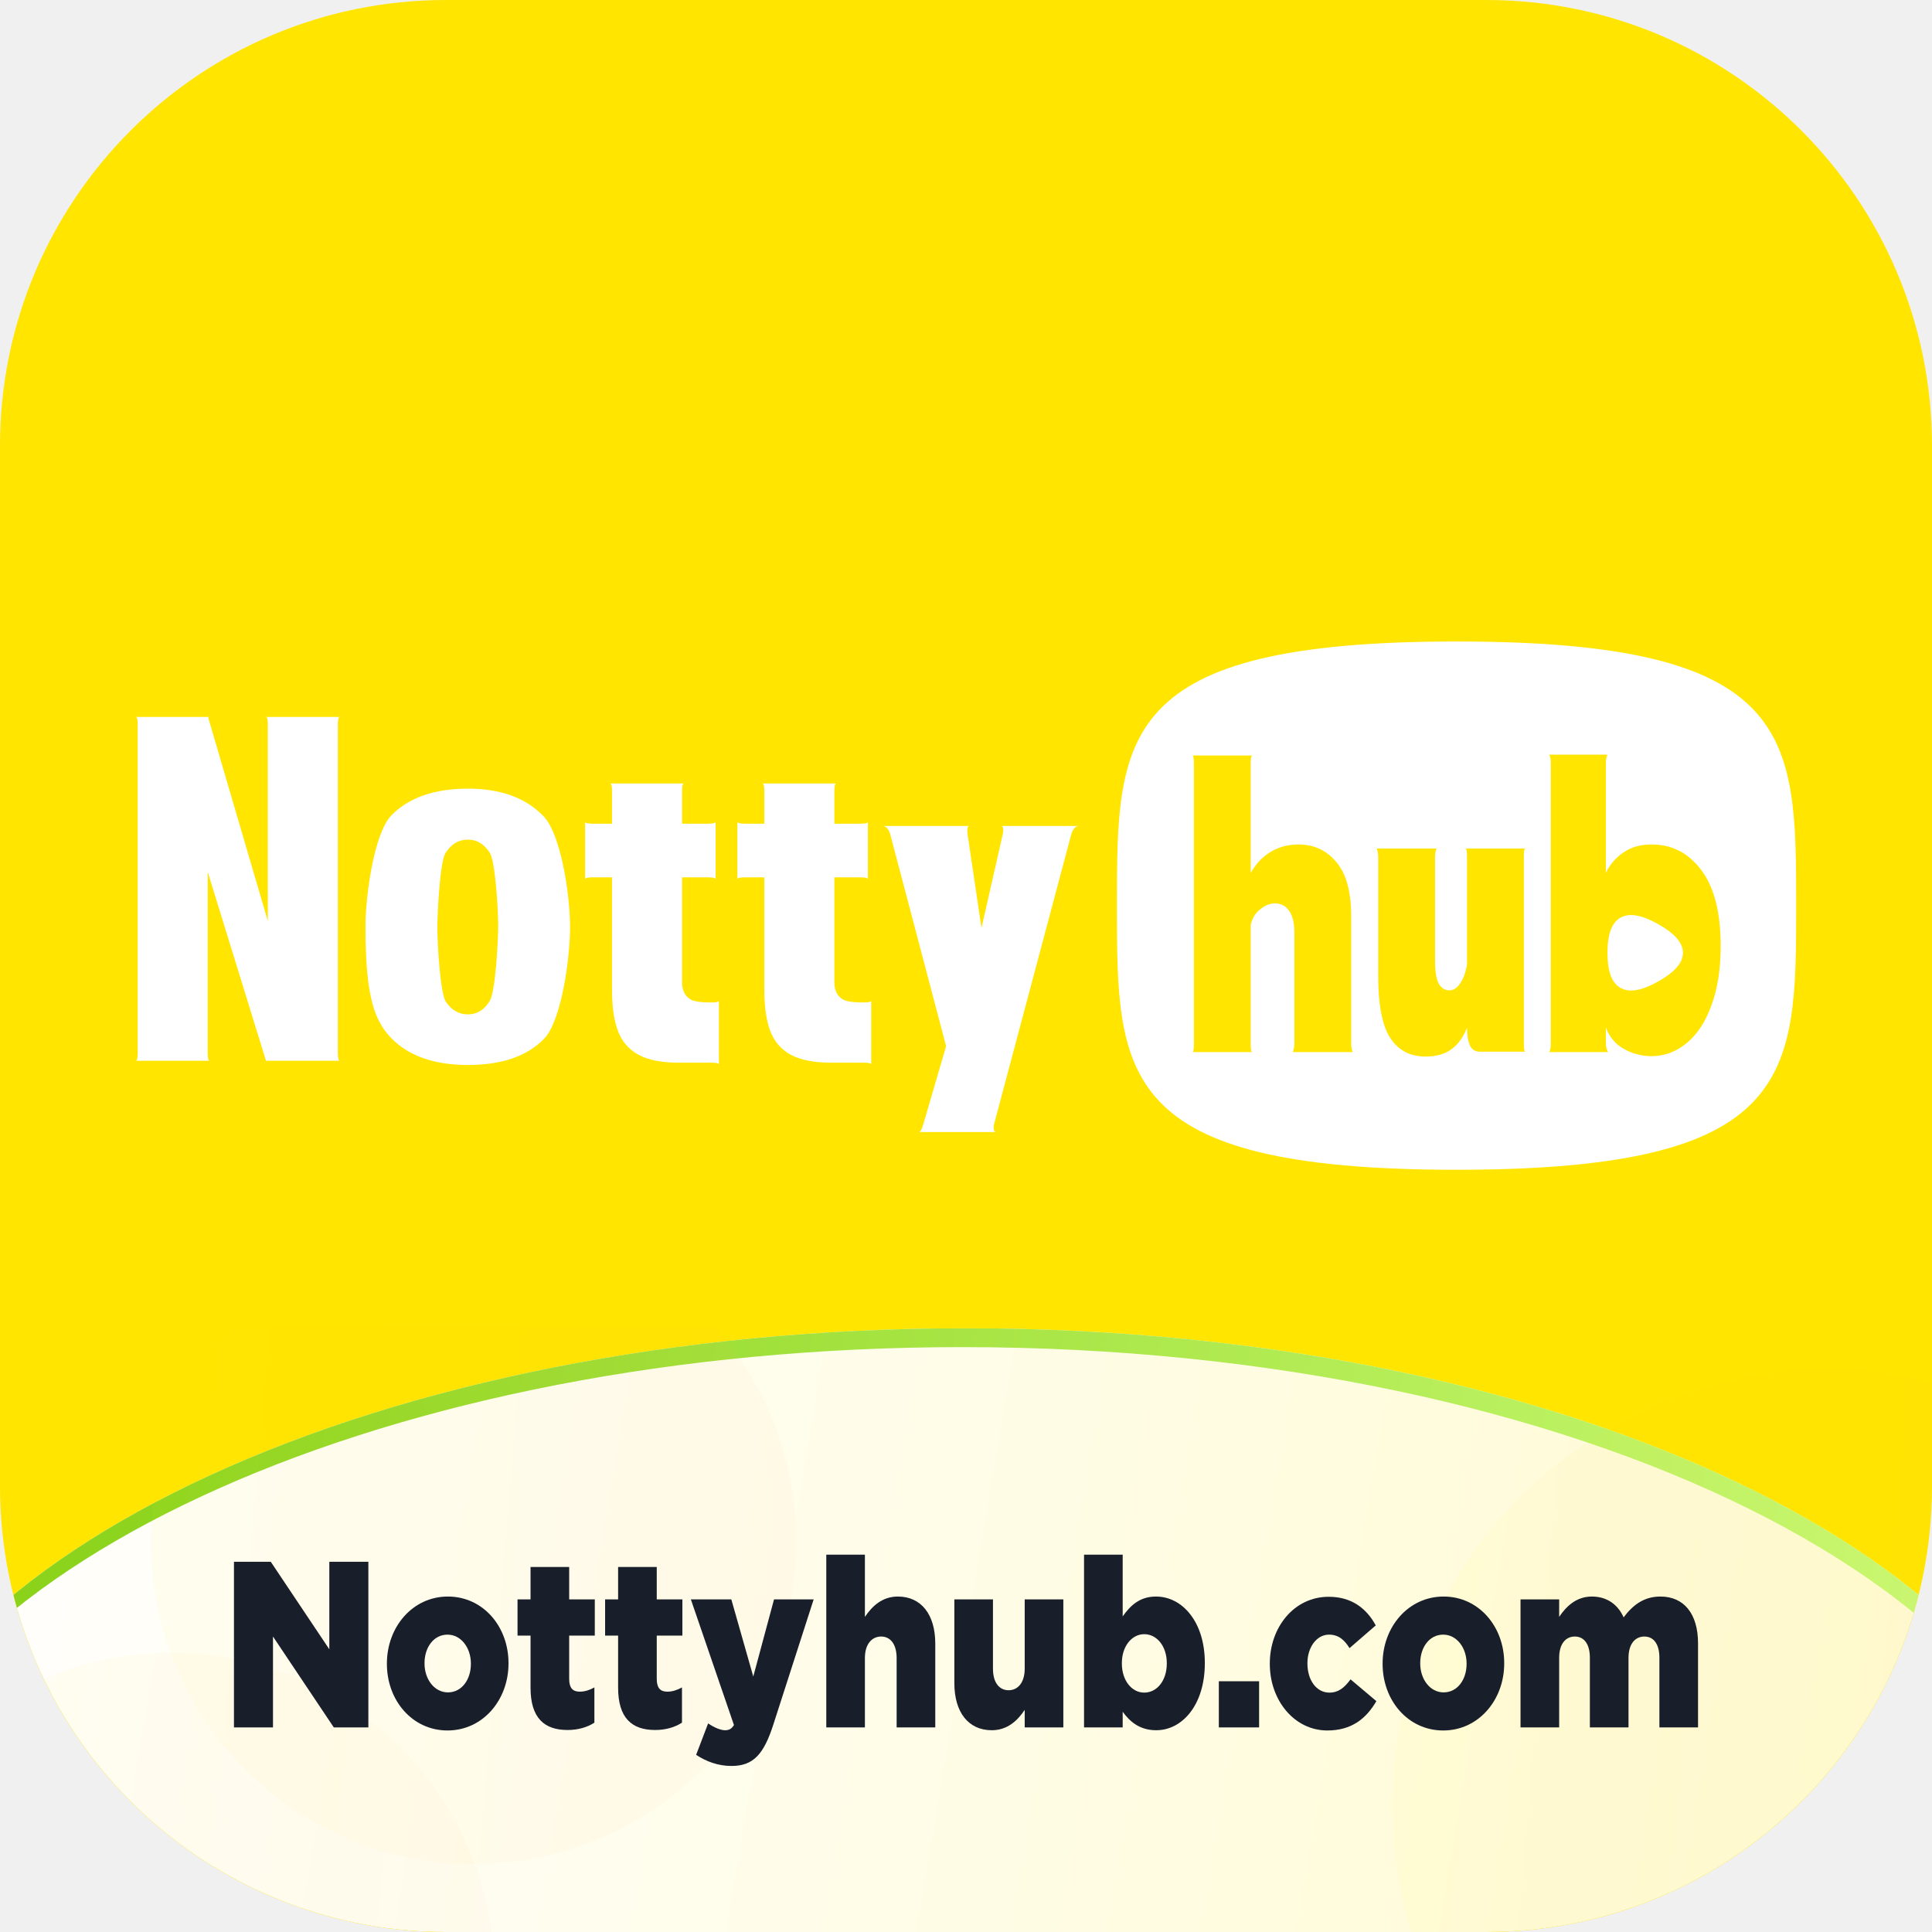
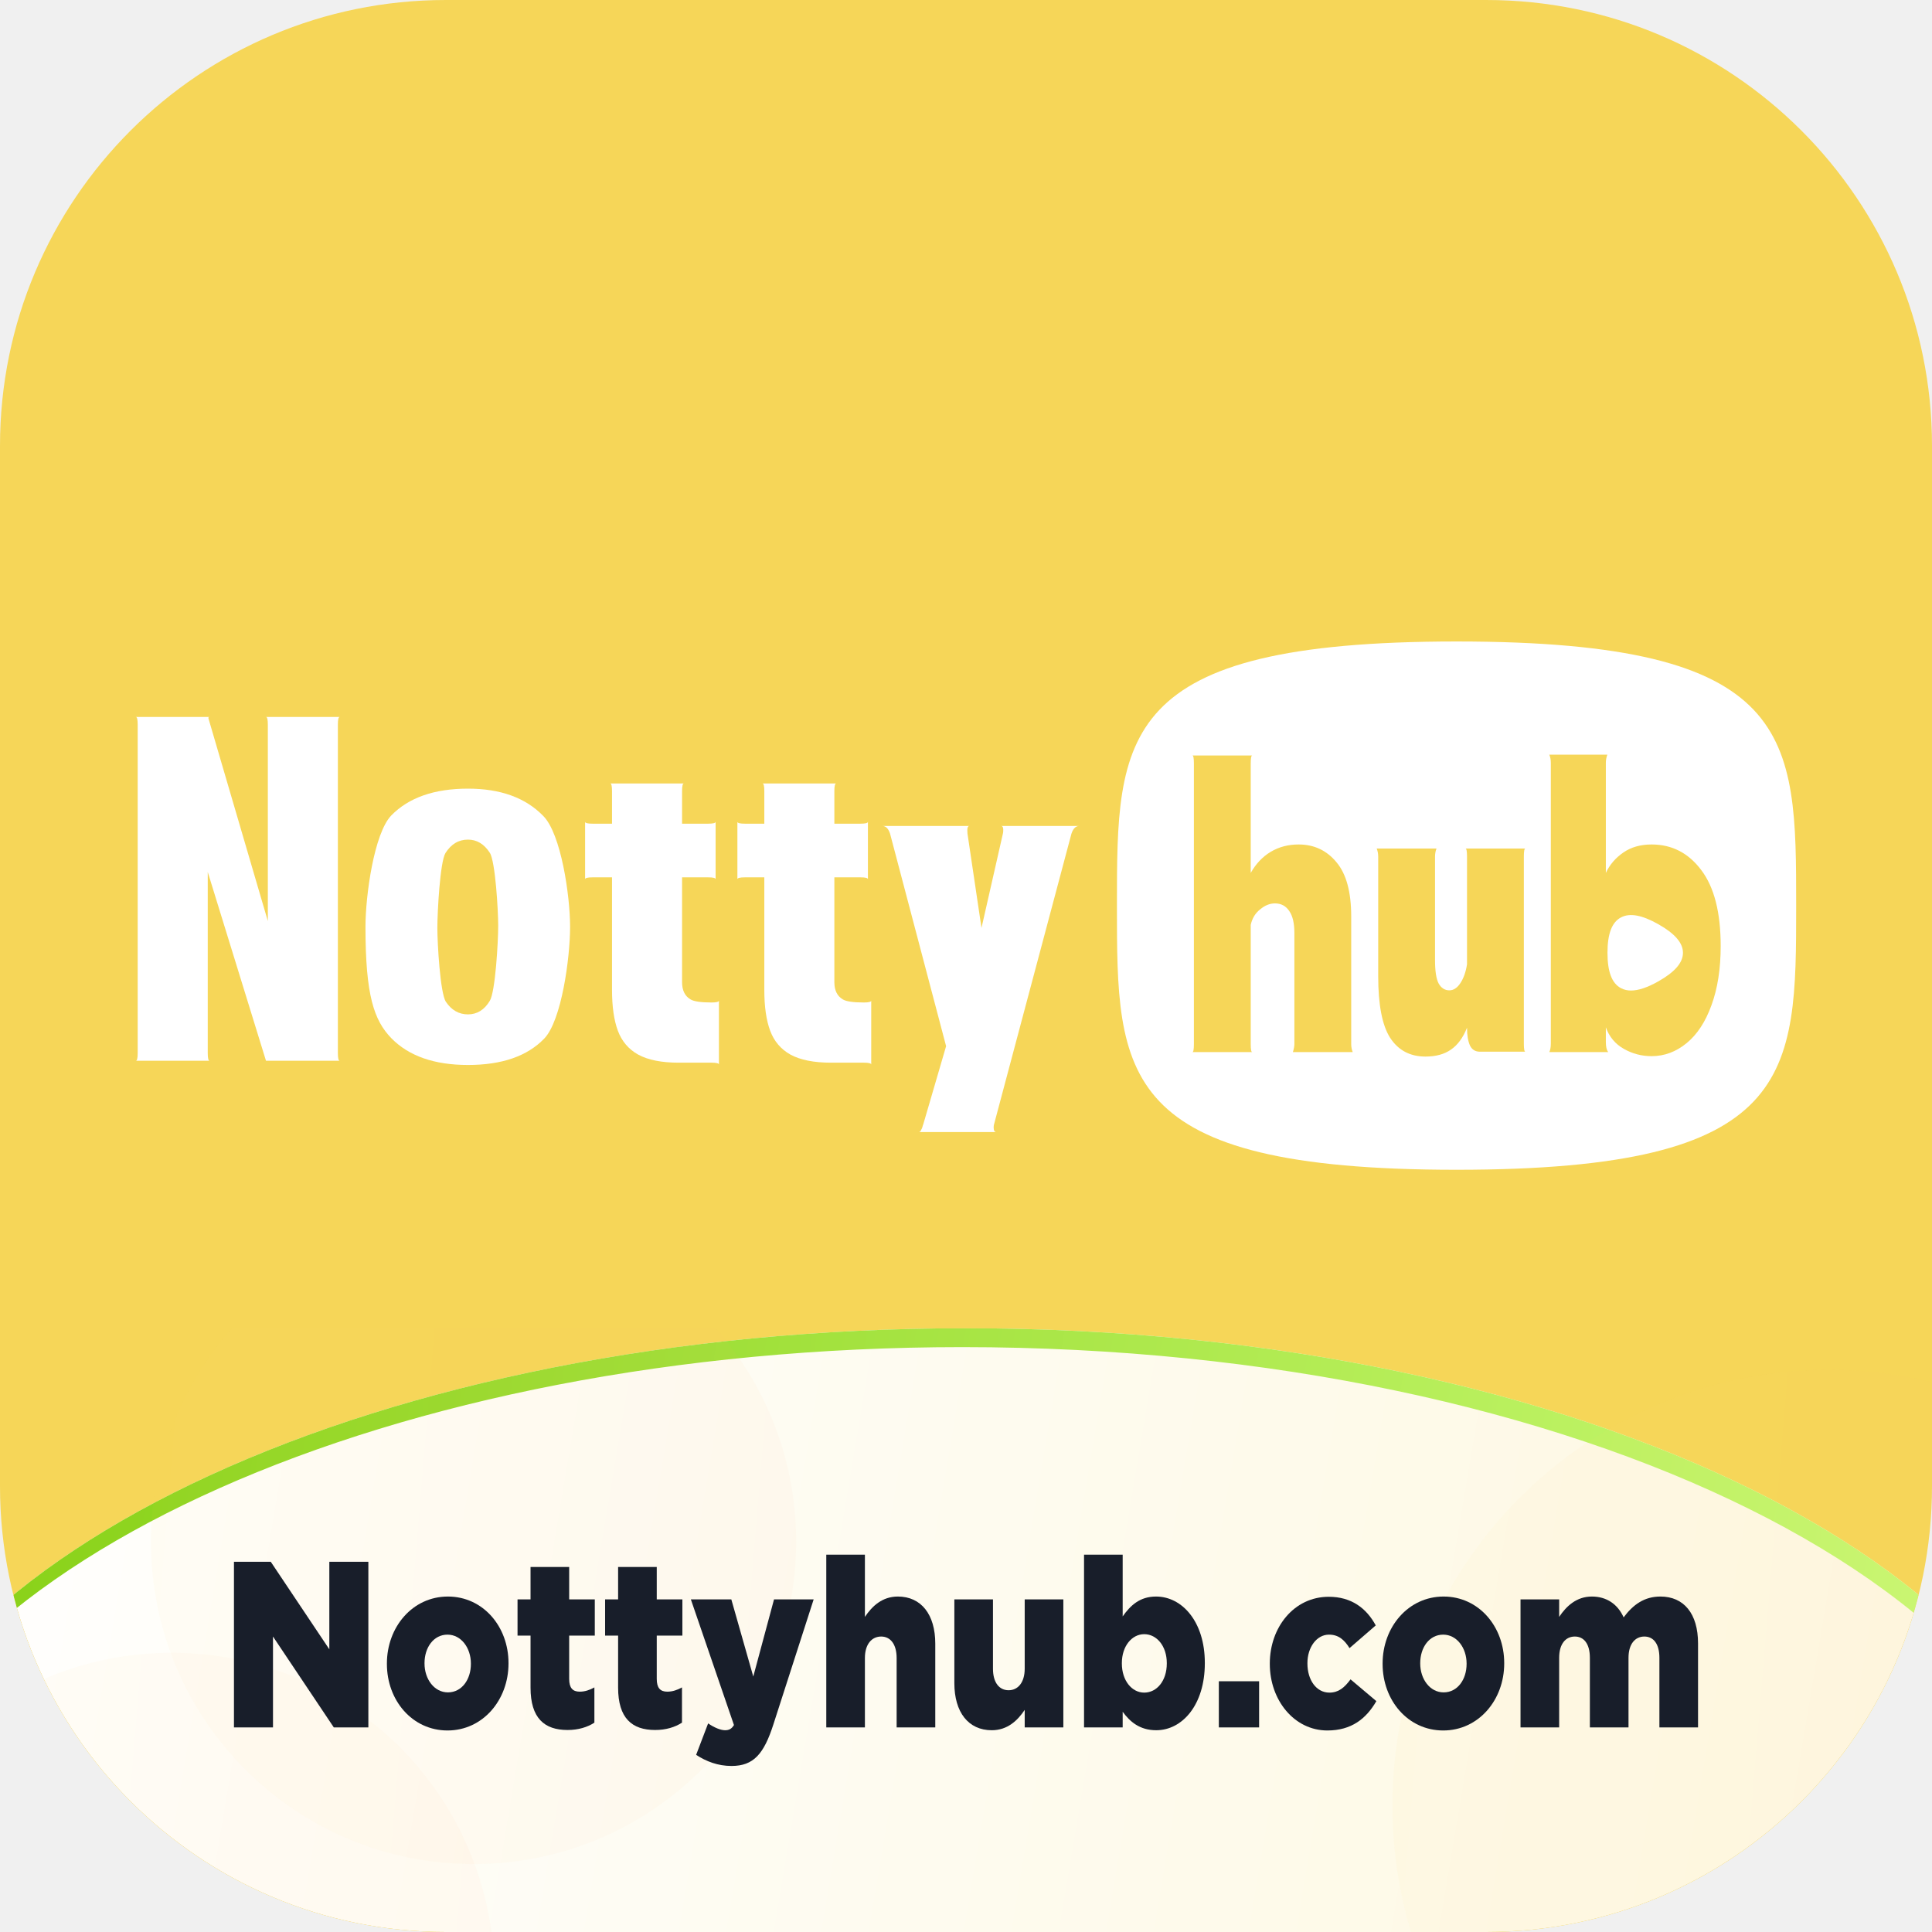
<svg xmlns="http://www.w3.org/2000/svg" width="104" height="104" viewBox="0 0 104 104" fill="none">
  <g clip-path="url(#clip0_2242_5658)">
-     <rect width="104" height="104" fill="#FFE500" />
+     <rect width="104" height="104" fill="#F6D658" />
    <mask id="mask0_2242_5658" style="mask-type:alpha" maskUnits="userSpaceOnUse" x="0" y="71" width="104" height="33">
      <rect y="71.5" width="104" height="32.5" fill="white" />
    </mask>
    <g mask="url(#mask0_2242_5658)">
      <ellipse cx="52" cy="101.258" rx="59.922" ry="29.758" fill="url(#paint0_linear_2242_5658)" />
      <path fill-rule="evenodd" clip-rule="evenodd" d="M111.515 104.742C111.784 103.599 111.922 102.436 111.922 101.258C111.922 84.823 85.094 71.5 52 71.5C20.58 71.5 -5.192 83.51 -7.719 98.789C-4.245 83.996 21.076 72.516 51.797 72.516C84.891 72.516 111.719 85.839 111.719 102.273C111.719 103.105 111.65 103.928 111.515 104.742Z" fill="url(#paint1_linear_2242_5658)" />
      <circle opacity="0.04" cx="98.414" cy="97.195" r="23.461" fill="url(#paint2_linear_2242_5658)" />
      <circle opacity="0.04" cx="9.242" cy="106.336" r="17.367" fill="url(#paint3_linear_2242_5658)" />
      <circle opacity="0.04" cx="25.492" cy="82.977" r="17.367" fill="url(#paint4_linear_2242_5658)" />
    </g>
    <path d="M49.461 60.938C49.513 60.938 49.553 60.903 49.58 60.834C49.619 60.766 49.646 60.704 49.659 60.649C49.672 60.594 49.685 60.552 49.699 60.525L50.929 56.315L47.912 44.874C47.82 44.599 47.681 44.462 47.496 44.462H52.179C52.087 44.462 52.054 44.599 52.08 44.874L52.834 49.951L53.986 44.874C53.999 44.833 54.005 44.764 54.005 44.668C54.005 44.531 53.966 44.462 53.886 44.462H58.094C57.908 44.462 57.77 44.599 57.677 44.874L53.509 60.525C53.496 60.566 53.489 60.621 53.489 60.69C53.489 60.855 53.536 60.938 53.628 60.938H49.461Z" fill="white" />
    <path d="M46.502 53.964C46.766 53.964 46.898 53.93 46.898 53.861V57.307C46.898 57.238 46.766 57.204 46.502 57.204H44.735C43.809 57.204 43.081 57.059 42.552 56.77C42.036 56.482 41.672 56.055 41.461 55.491C41.249 54.927 41.143 54.191 41.143 53.283V47.228H40.091C39.827 47.228 39.694 47.263 39.694 47.331V44.236C39.694 44.305 39.827 44.339 40.091 44.339H41.143V42.585C41.143 42.31 41.11 42.173 41.044 42.173H45.013C44.947 42.173 44.914 42.31 44.914 42.585V44.339H46.323C46.588 44.339 46.72 44.305 46.72 44.236V47.331C46.72 47.263 46.588 47.228 46.323 47.228H44.914V52.87C44.914 53.311 45.066 53.62 45.37 53.799C45.556 53.909 45.933 53.964 46.502 53.964Z" fill="white" />
    <path d="M38.303 53.964C38.568 53.964 38.7 53.93 38.7 53.861V57.307C38.7 57.238 38.568 57.204 38.303 57.204H36.537C35.611 57.204 34.883 57.059 34.354 56.77C33.838 56.482 33.474 56.055 33.262 55.491C33.051 54.927 32.945 54.191 32.945 53.283V47.228H31.893C31.628 47.228 31.496 47.263 31.496 47.331V44.236C31.496 44.305 31.628 44.339 31.893 44.339H32.945V42.585C32.945 42.31 32.912 42.173 32.846 42.173H36.815C36.749 42.173 36.716 42.31 36.716 42.585V44.339H38.125C38.389 44.339 38.522 44.305 38.522 44.236V47.331C38.522 47.263 38.389 47.228 38.125 47.228H36.716V52.87C36.716 53.311 36.868 53.62 37.172 53.799C37.357 53.909 37.734 53.964 38.303 53.964Z" fill="white" />
    <path d="M19.673 49.89C19.673 48.212 20.136 44.86 21.062 43.897C22.002 42.934 23.378 42.453 25.191 42.453C26.937 42.453 28.287 42.941 29.239 43.918C30.205 44.88 30.688 48.225 30.688 49.89C30.688 51.582 30.225 54.941 29.299 55.904C28.386 56.853 27.017 57.328 25.191 57.328C23.378 57.328 22.002 56.846 21.062 55.883C20.136 54.92 19.673 53.6 19.673 49.89ZM23.543 49.952C23.543 50.777 23.695 53.455 24 53.923C24.304 54.377 24.701 54.604 25.191 54.604C25.68 54.604 26.07 54.363 26.362 53.882C26.666 53.4 26.818 50.695 26.818 49.828C26.818 49.017 26.666 46.352 26.362 45.898C26.057 45.431 25.667 45.197 25.191 45.197C24.688 45.197 24.284 45.438 23.98 45.919C23.689 46.387 23.543 49.085 23.543 49.952Z" fill="white" />
    <path d="M7.312 57.101C7.379 57.101 7.412 56.963 7.412 56.688V39.006C7.412 38.731 7.379 38.594 7.312 38.594H11.282C11.229 38.594 11.209 38.621 11.222 38.676L14.418 49.581V39.006C14.418 38.731 14.384 38.594 14.318 38.594H18.288C18.221 38.594 18.188 38.731 18.188 39.006V56.688C18.188 56.963 18.221 57.101 18.288 57.101H14.318L11.183 46.939V56.688C11.183 56.963 11.216 57.101 11.282 57.101H7.312Z" fill="white" />
    <path d="M96.688 48.75C96.688 57.891 96.688 62.969 78.406 62.969C60.125 62.969 60.125 57.891 60.125 48.75C60.125 39.609 60.125 34.531 78.406 34.531C96.688 34.531 96.688 39.609 96.688 48.75Z" fill="white" />
-     <path fill-rule="evenodd" clip-rule="evenodd" d="M92.625 50.926C92.625 52.151 92.459 53.215 92.126 54.119C91.804 55.009 91.359 55.687 90.79 56.153C90.221 56.62 89.593 56.853 88.906 56.853C88.369 56.853 87.87 56.722 87.409 56.459C86.947 56.197 86.625 55.811 86.443 55.3V56.088C86.443 56.35 86.486 56.532 86.572 56.634H83.4C83.454 56.518 83.481 56.365 83.481 56.175V41.062C83.481 40.902 83.454 40.756 83.4 40.625H86.523C86.47 40.771 86.443 40.917 86.443 41.062V46.989C86.647 46.552 86.958 46.188 87.377 45.896C87.795 45.604 88.305 45.458 88.906 45.458C90.001 45.458 90.892 45.918 91.579 46.836C92.276 47.755 92.625 49.118 92.625 50.926ZM87.259 53.194C87.424 53.28 87.612 53.323 87.801 53.32C88.2 53.32 88.686 53.156 89.269 52.827C90.16 52.322 90.594 51.82 90.594 51.289C90.594 50.758 90.16 50.255 89.269 49.751C88.39 49.255 87.733 49.134 87.259 49.384C86.769 49.641 86.531 50.264 86.531 51.289C86.531 52.314 86.769 52.937 87.259 53.194Z" fill="#FFE500" />
-     <path d="M82.029 56.175C82.029 56.467 82.056 56.613 82.11 56.613H79.662C79.416 56.613 79.239 56.503 79.131 56.285C79.024 56.051 78.97 55.73 78.97 55.322C78.756 55.862 78.466 56.255 78.101 56.503C77.747 56.751 77.29 56.875 76.732 56.875C75.906 56.875 75.273 56.54 74.833 55.869C74.403 55.198 74.189 54.09 74.189 52.545V46.115C74.189 45.954 74.162 45.808 74.108 45.677H77.328C77.274 45.808 77.248 45.954 77.248 46.115V51.692C77.248 52.275 77.312 52.69 77.441 52.938C77.58 53.186 77.773 53.31 78.02 53.31C78.246 53.31 78.444 53.179 78.616 52.916C78.788 52.654 78.906 52.319 78.97 51.91V46.115C78.97 45.823 78.943 45.677 78.89 45.677H82.11C82.056 45.677 82.029 45.823 82.029 46.115V56.175Z" fill="#FFE500" />
-     <path d="M69.677 56.197C69.677 56.314 69.651 56.459 69.597 56.634H72.817C72.763 56.503 72.736 56.357 72.736 56.197V49.33C72.736 48.017 72.473 47.048 71.948 46.421C71.421 45.779 70.74 45.458 69.903 45.458C69.345 45.458 68.846 45.59 68.406 45.852C67.966 46.115 67.606 46.494 67.327 46.989V41.106C67.327 40.815 67.354 40.669 67.407 40.669L64.188 40.669C64.241 40.669 64.268 40.815 64.268 41.106V56.197C64.268 56.489 64.241 56.634 64.188 56.634H67.407C67.354 56.634 67.327 56.489 67.327 56.197V49.789C67.402 49.439 67.568 49.162 67.826 48.958C68.084 48.739 68.352 48.63 68.631 48.63C68.964 48.63 69.221 48.768 69.404 49.045C69.586 49.308 69.677 49.701 69.677 50.226V56.197Z" fill="#FFE500" />
+     <path fill-rule="evenodd" clip-rule="evenodd" d="M92.625 50.926C92.625 52.151 92.459 53.215 92.126 54.119C91.804 55.009 91.359 55.687 90.79 56.153C90.221 56.62 89.593 56.853 88.906 56.853C88.369 56.853 87.87 56.722 87.409 56.459C86.947 56.197 86.625 55.811 86.443 55.3V56.088C86.443 56.35 86.486 56.532 86.572 56.634H83.4C83.454 56.518 83.481 56.365 83.481 56.175V41.062C83.481 40.902 83.454 40.756 83.4 40.625H86.523C86.47 40.771 86.443 40.917 86.443 41.062V46.989C86.647 46.552 86.958 46.188 87.377 45.896C87.795 45.604 88.305 45.458 88.906 45.458C90.001 45.458 90.892 45.918 91.579 46.836C92.276 47.755 92.625 49.118 92.625 50.926ZM87.259 53.194C87.424 53.28 87.612 53.323 87.801 53.32C88.2 53.32 88.686 53.156 89.269 52.827C90.16 52.322 90.594 51.82 90.594 51.289C90.594 50.758 90.16 50.255 89.269 49.751C88.39 49.255 87.733 49.134 87.259 49.384C86.769 49.641 86.531 50.264 86.531 51.289C86.531 52.314 86.769 52.937 87.259 53.194Z" fill="#F6D658" />
+     <path d="M82.029 56.175C82.029 56.467 82.056 56.613 82.11 56.613H79.662C79.416 56.613 79.239 56.503 79.131 56.285C79.024 56.051 78.97 55.73 78.97 55.322C78.756 55.862 78.466 56.255 78.101 56.503C77.747 56.751 77.29 56.875 76.732 56.875C75.906 56.875 75.273 56.54 74.833 55.869C74.403 55.198 74.189 54.09 74.189 52.545V46.115C74.189 45.954 74.162 45.808 74.108 45.677H77.328C77.274 45.808 77.248 45.954 77.248 46.115V51.692C77.248 52.275 77.312 52.69 77.441 52.938C77.58 53.186 77.773 53.31 78.02 53.31C78.246 53.31 78.444 53.179 78.616 52.916C78.788 52.654 78.906 52.319 78.97 51.91V46.115C78.97 45.823 78.943 45.677 78.89 45.677H82.11C82.056 45.677 82.029 45.823 82.029 46.115V56.175Z" fill="#F6D658" />
+     <path d="M69.677 56.197C69.677 56.314 69.651 56.459 69.597 56.634H72.817C72.763 56.503 72.736 56.357 72.736 56.197V49.33C72.736 48.017 72.473 47.048 71.948 46.421C71.421 45.779 70.74 45.458 69.903 45.458C69.345 45.458 68.846 45.59 68.406 45.852C67.966 46.115 67.606 46.494 67.327 46.989V41.106C67.327 40.815 67.354 40.669 67.407 40.669L64.188 40.669C64.241 40.669 64.268 40.815 64.268 41.106V56.197C64.268 56.489 64.241 56.634 64.188 56.634H67.407C67.354 56.634 67.327 56.489 67.327 56.197V49.789C67.402 49.439 67.568 49.162 67.826 48.958C68.084 48.739 68.352 48.63 68.631 48.63C68.964 48.63 69.221 48.768 69.404 49.045C69.586 49.308 69.677 49.701 69.677 50.226V56.197Z" fill="#F6D658" />
    <path d="M81.85 92.986V86.095H83.93V87.038C84.313 86.464 84.86 85.942 85.692 85.942C86.48 85.942 87.082 86.35 87.4 87.063C87.914 86.375 88.516 85.942 89.381 85.942C90.64 85.942 91.406 86.859 91.406 88.464V92.986H89.326V89.241C89.326 88.49 89.009 88.095 88.516 88.095C88.024 88.095 87.663 88.49 87.663 89.241V92.986H85.583V89.241C85.583 88.49 85.265 88.095 84.773 88.095C84.28 88.095 83.93 88.49 83.93 89.241V92.986H81.85Z" fill="#181E2A" />
    <path d="M77.688 93.152C75.794 93.152 74.426 91.534 74.426 89.572V89.547C74.426 87.585 75.805 85.942 77.71 85.942C79.603 85.942 80.972 87.56 80.972 89.522V89.547C80.972 91.509 79.592 93.152 77.688 93.152ZM77.71 91.101C78.465 91.101 78.947 90.4 78.947 89.572V89.547C78.947 88.706 78.421 87.993 77.688 87.993C76.932 87.993 76.451 88.694 76.451 89.522V89.547C76.451 90.388 76.976 91.101 77.71 91.101Z" fill="#181E2A" />
    <path d="M71.452 93.152C69.668 93.152 68.354 91.521 68.354 89.572V89.547C68.354 87.598 69.656 85.955 71.528 85.955C72.743 85.955 73.553 86.566 74.057 87.496L72.645 88.719C72.36 88.26 72.043 87.993 71.539 87.993C70.872 87.993 70.379 88.681 70.379 89.522V89.547C70.379 90.439 70.861 91.114 71.561 91.114C72.054 91.114 72.371 90.846 72.7 90.4L74.09 91.572C73.543 92.515 72.754 93.152 71.452 93.152Z" fill="#181E2A" />
    <path d="M65.61 92.986V90.502H67.778V92.986H65.61Z" fill="#181E2A" />
    <path d="M62.24 93.139C61.342 93.139 60.817 92.668 60.434 92.145V92.986H58.354V83.688H60.434V87.012C60.839 86.439 61.342 85.942 62.229 85.942C63.641 85.942 64.856 87.305 64.856 89.509V89.534C64.856 91.776 63.641 93.139 62.24 93.139ZM61.594 91.114C62.273 91.114 62.809 90.477 62.809 89.547V89.522C62.809 88.617 62.273 87.968 61.594 87.968C60.926 87.968 60.39 88.617 60.39 89.522V89.547C60.39 90.464 60.926 91.114 61.594 91.114Z" fill="#181E2A" />
    <path d="M53.387 93.139C52.128 93.139 51.373 92.171 51.373 90.604V86.095H53.452V89.827C53.452 90.579 53.792 90.986 54.295 90.986C54.788 90.986 55.16 90.579 55.16 89.827V86.095H57.24V92.986H55.16V92.044C54.777 92.617 54.23 93.139 53.387 93.139Z" fill="#181E2A" />
    <path d="M44.479 92.986V83.688H46.558V87.038C46.941 86.464 47.489 85.942 48.332 85.942C49.59 85.942 50.346 86.91 50.346 88.477V92.986H48.266V89.254C48.266 88.502 47.927 88.095 47.434 88.095C46.931 88.095 46.558 88.502 46.558 89.254V92.986H44.479Z" fill="#181E2A" />
    <path d="M39.378 95.062C38.644 95.062 38.02 94.82 37.473 94.464L38.119 92.77C38.447 92.999 38.798 93.139 39.028 93.139C39.236 93.139 39.378 93.075 39.509 92.859L37.189 86.095H39.367L40.549 90.248L41.666 86.095H43.8L41.633 92.821C41.118 94.426 40.56 95.062 39.378 95.062Z" fill="#181E2A" />
    <path d="M35.266 93.126C34.018 93.126 33.273 92.489 33.273 90.846V88.044H32.573V86.095H33.273V84.35H35.353V86.095H36.733V88.044H35.353V90.375C35.353 90.859 35.539 91.063 35.922 91.063C36.196 91.063 36.459 90.974 36.711 90.834V92.731C36.338 92.974 35.846 93.126 35.266 93.126Z" fill="#181E2A" />
    <path d="M30.552 93.126C29.304 93.126 28.559 92.489 28.559 90.846V88.044H27.859V86.095H28.559V84.35H30.639V86.095H32.018V88.044H30.639V90.375C30.639 90.859 30.825 91.063 31.208 91.063C31.482 91.063 31.745 90.974 31.996 90.834V92.731C31.624 92.974 31.132 93.126 30.552 93.126Z" fill="#181E2A" />
    <path d="M24.089 93.152C22.195 93.152 20.827 91.534 20.827 89.572V89.547C20.827 87.585 22.206 85.942 24.111 85.942C26.005 85.942 27.373 87.56 27.373 89.522V89.547C27.373 91.509 25.994 93.152 24.089 93.152ZM24.111 91.101C24.866 91.101 25.348 90.4 25.348 89.572V89.547C25.348 88.706 24.823 87.993 24.089 87.993C23.334 87.993 22.852 88.694 22.852 89.522V89.547C22.852 90.388 23.378 91.101 24.111 91.101Z" fill="#181E2A" />
    <path d="M12.594 92.986V84.07H14.575L17.728 88.783V84.07H19.829V92.986H17.968L14.695 88.095V92.986H12.594Z" fill="#181E2A" />
  </g>
  <defs>
    <linearGradient id="paint0_linear_2242_5658" x1="-7.846" y1="71.5" x2="118.926" y2="92.786" gradientUnits="userSpaceOnUse">
      <stop stop-color="white" />
      <stop offset="1" stop-color="white" stop-opacity="0.8" />
    </linearGradient>
    <linearGradient id="paint1_linear_2242_5658" x1="-7.846" y1="71.5" x2="118.926" y2="92.786" gradientUnits="userSpaceOnUse">
      <stop stop-color="#84CE11" />
      <stop offset="1" stop-color="#D1FF80" />
    </linearGradient>
    <linearGradient id="paint2_linear_2242_5658" x1="74.983" y1="73.734" x2="125.664" y2="77.96" gradientUnits="userSpaceOnUse">
-       <stop stop-color="#FFE500" />
+       <stop stop-color="#F6D658" />
      <stop offset="1" stop-color="#FFA072" />
    </linearGradient>
    <linearGradient id="paint3_linear_2242_5658" x1="-8.103" y1="88.969" x2="29.414" y2="92.097" gradientUnits="userSpaceOnUse">
-       <stop stop-color="#FFE500" />
+       <stop stop-color="#F6D658" />
      <stop offset="1" stop-color="#FFA072" />
    </linearGradient>
    <linearGradient id="paint4_linear_2242_5658" x1="8.147" y1="65.609" x2="45.664" y2="68.738" gradientUnits="userSpaceOnUse">
-       <stop stop-color="#FFE500" />
+       <stop stop-color="#F6D658" />
      <stop offset="1" stop-color="#FFA072" />
    </linearGradient>
    <clipPath id="clip0_2242_5658">
      <rect width="104" height="104" rx="24" fill="white" />
    </clipPath>
  </defs>
</svg>
